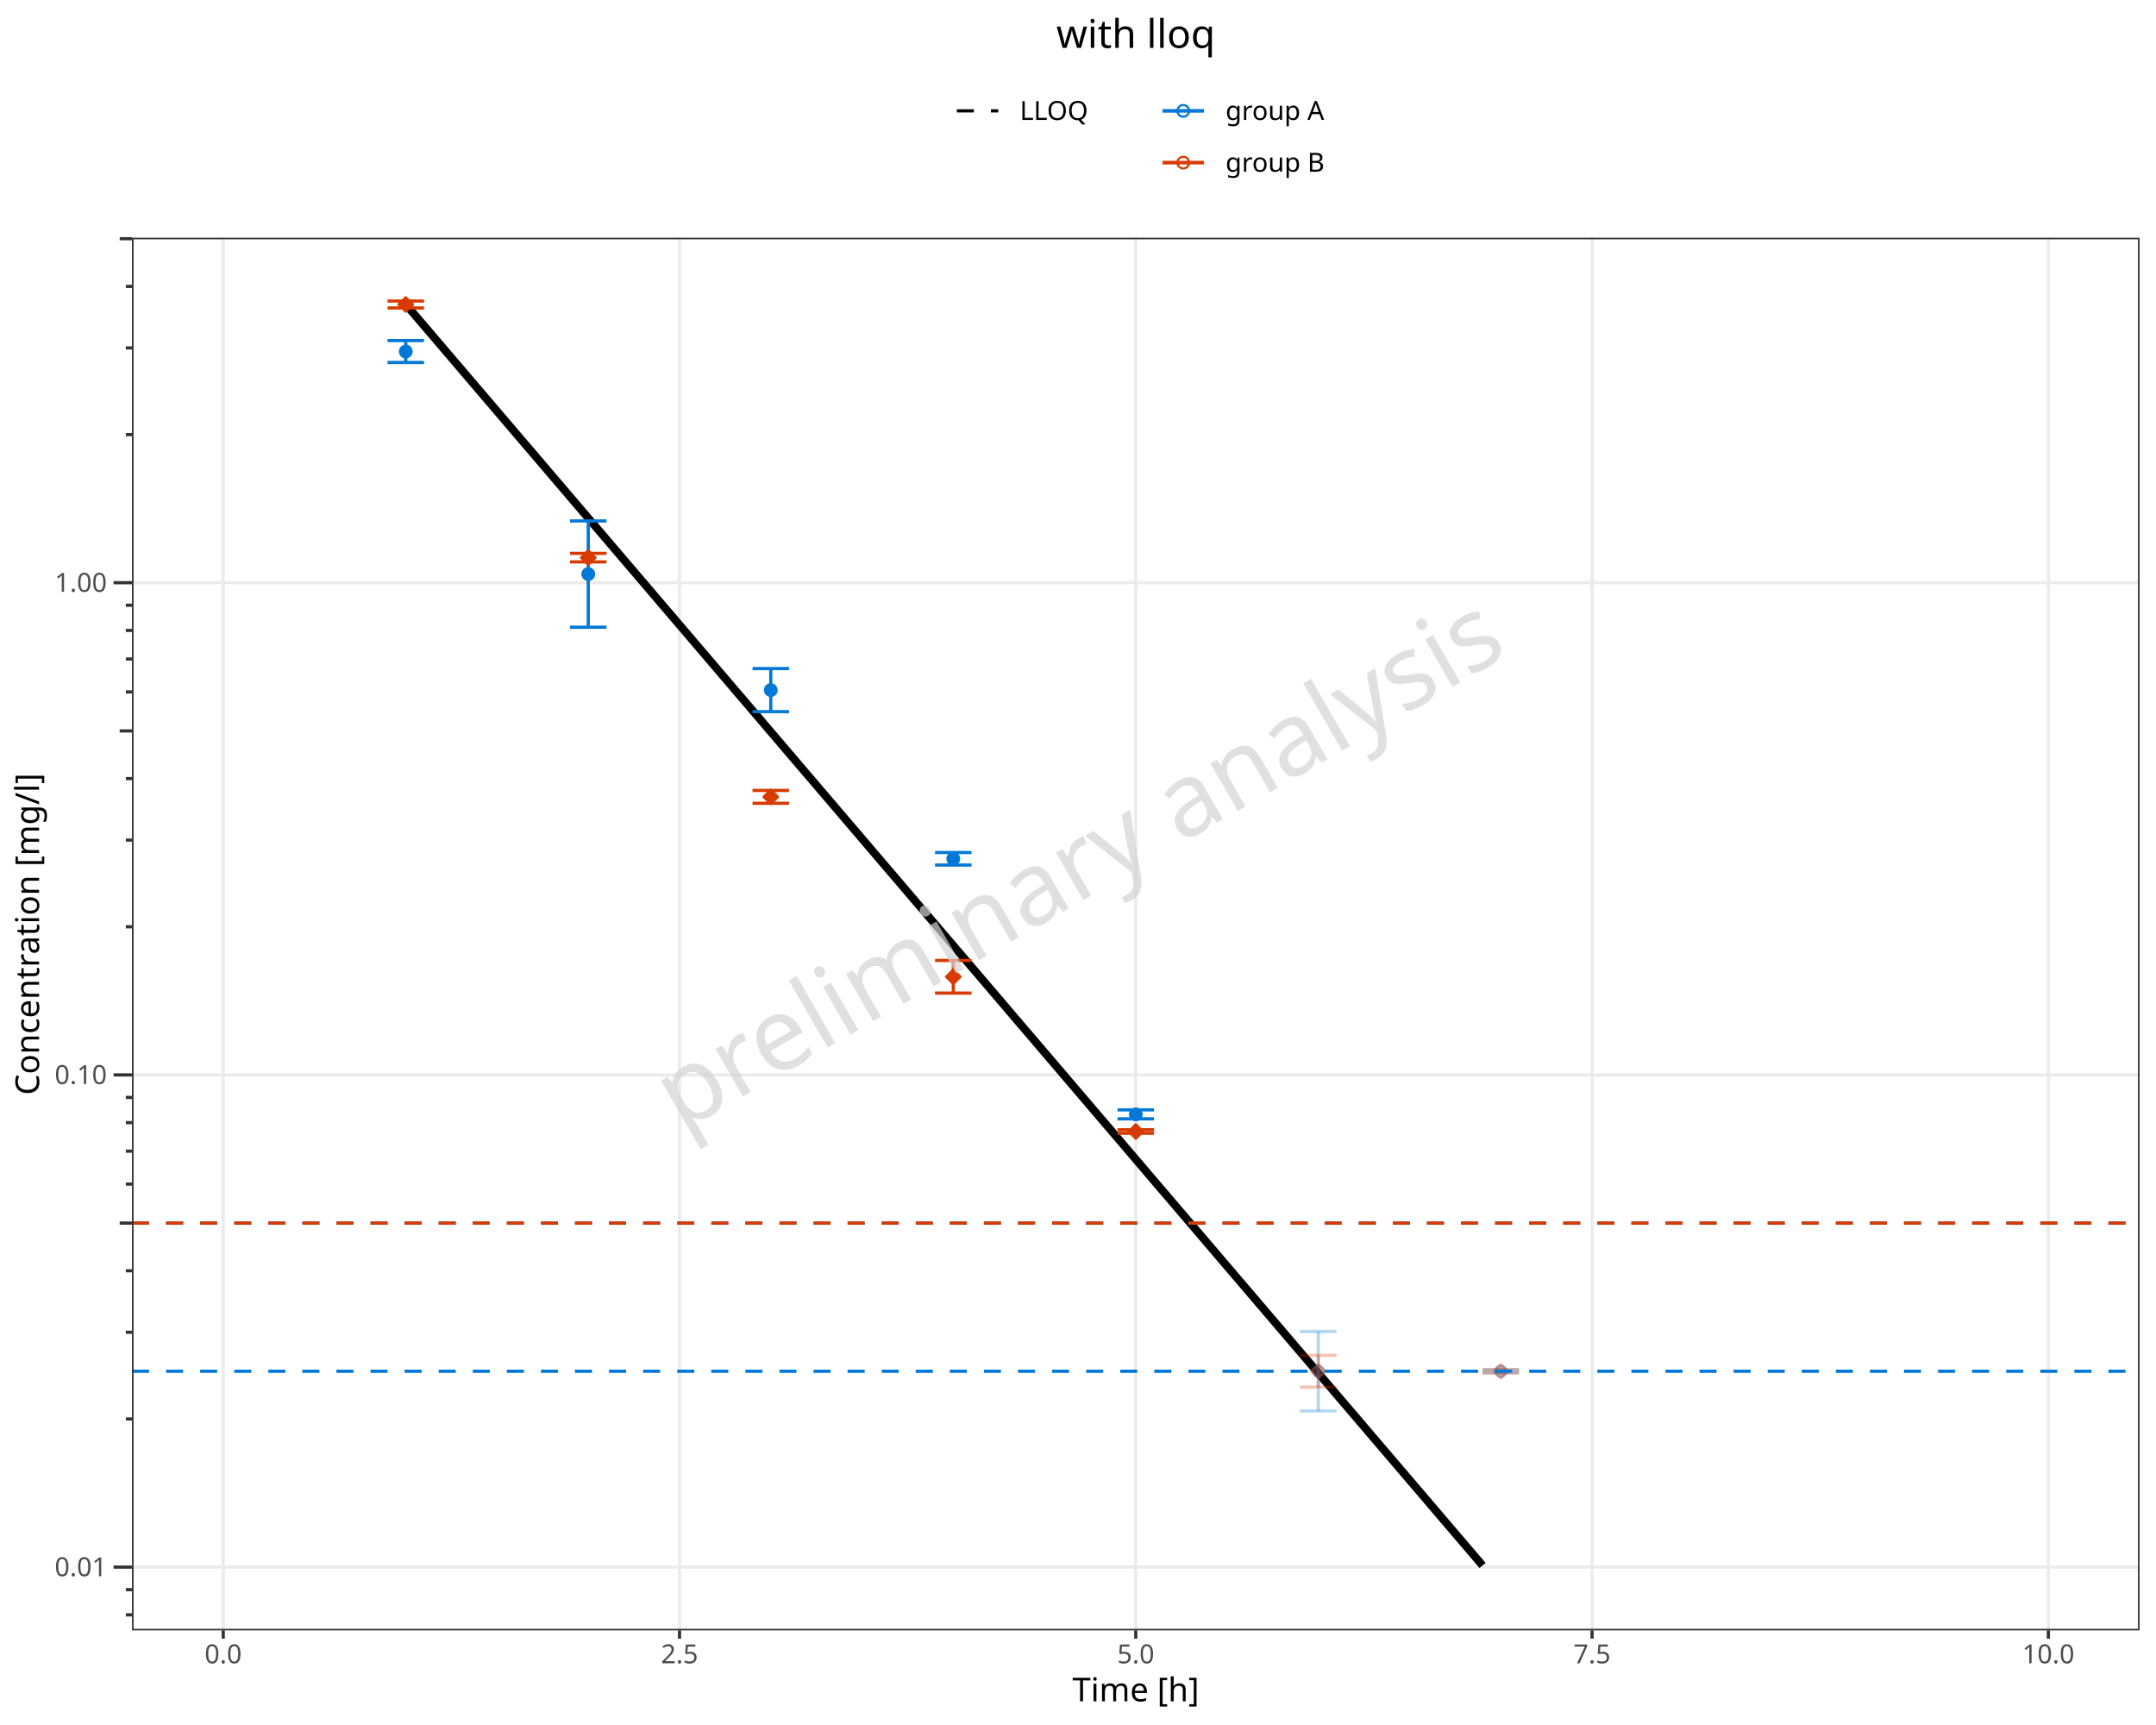
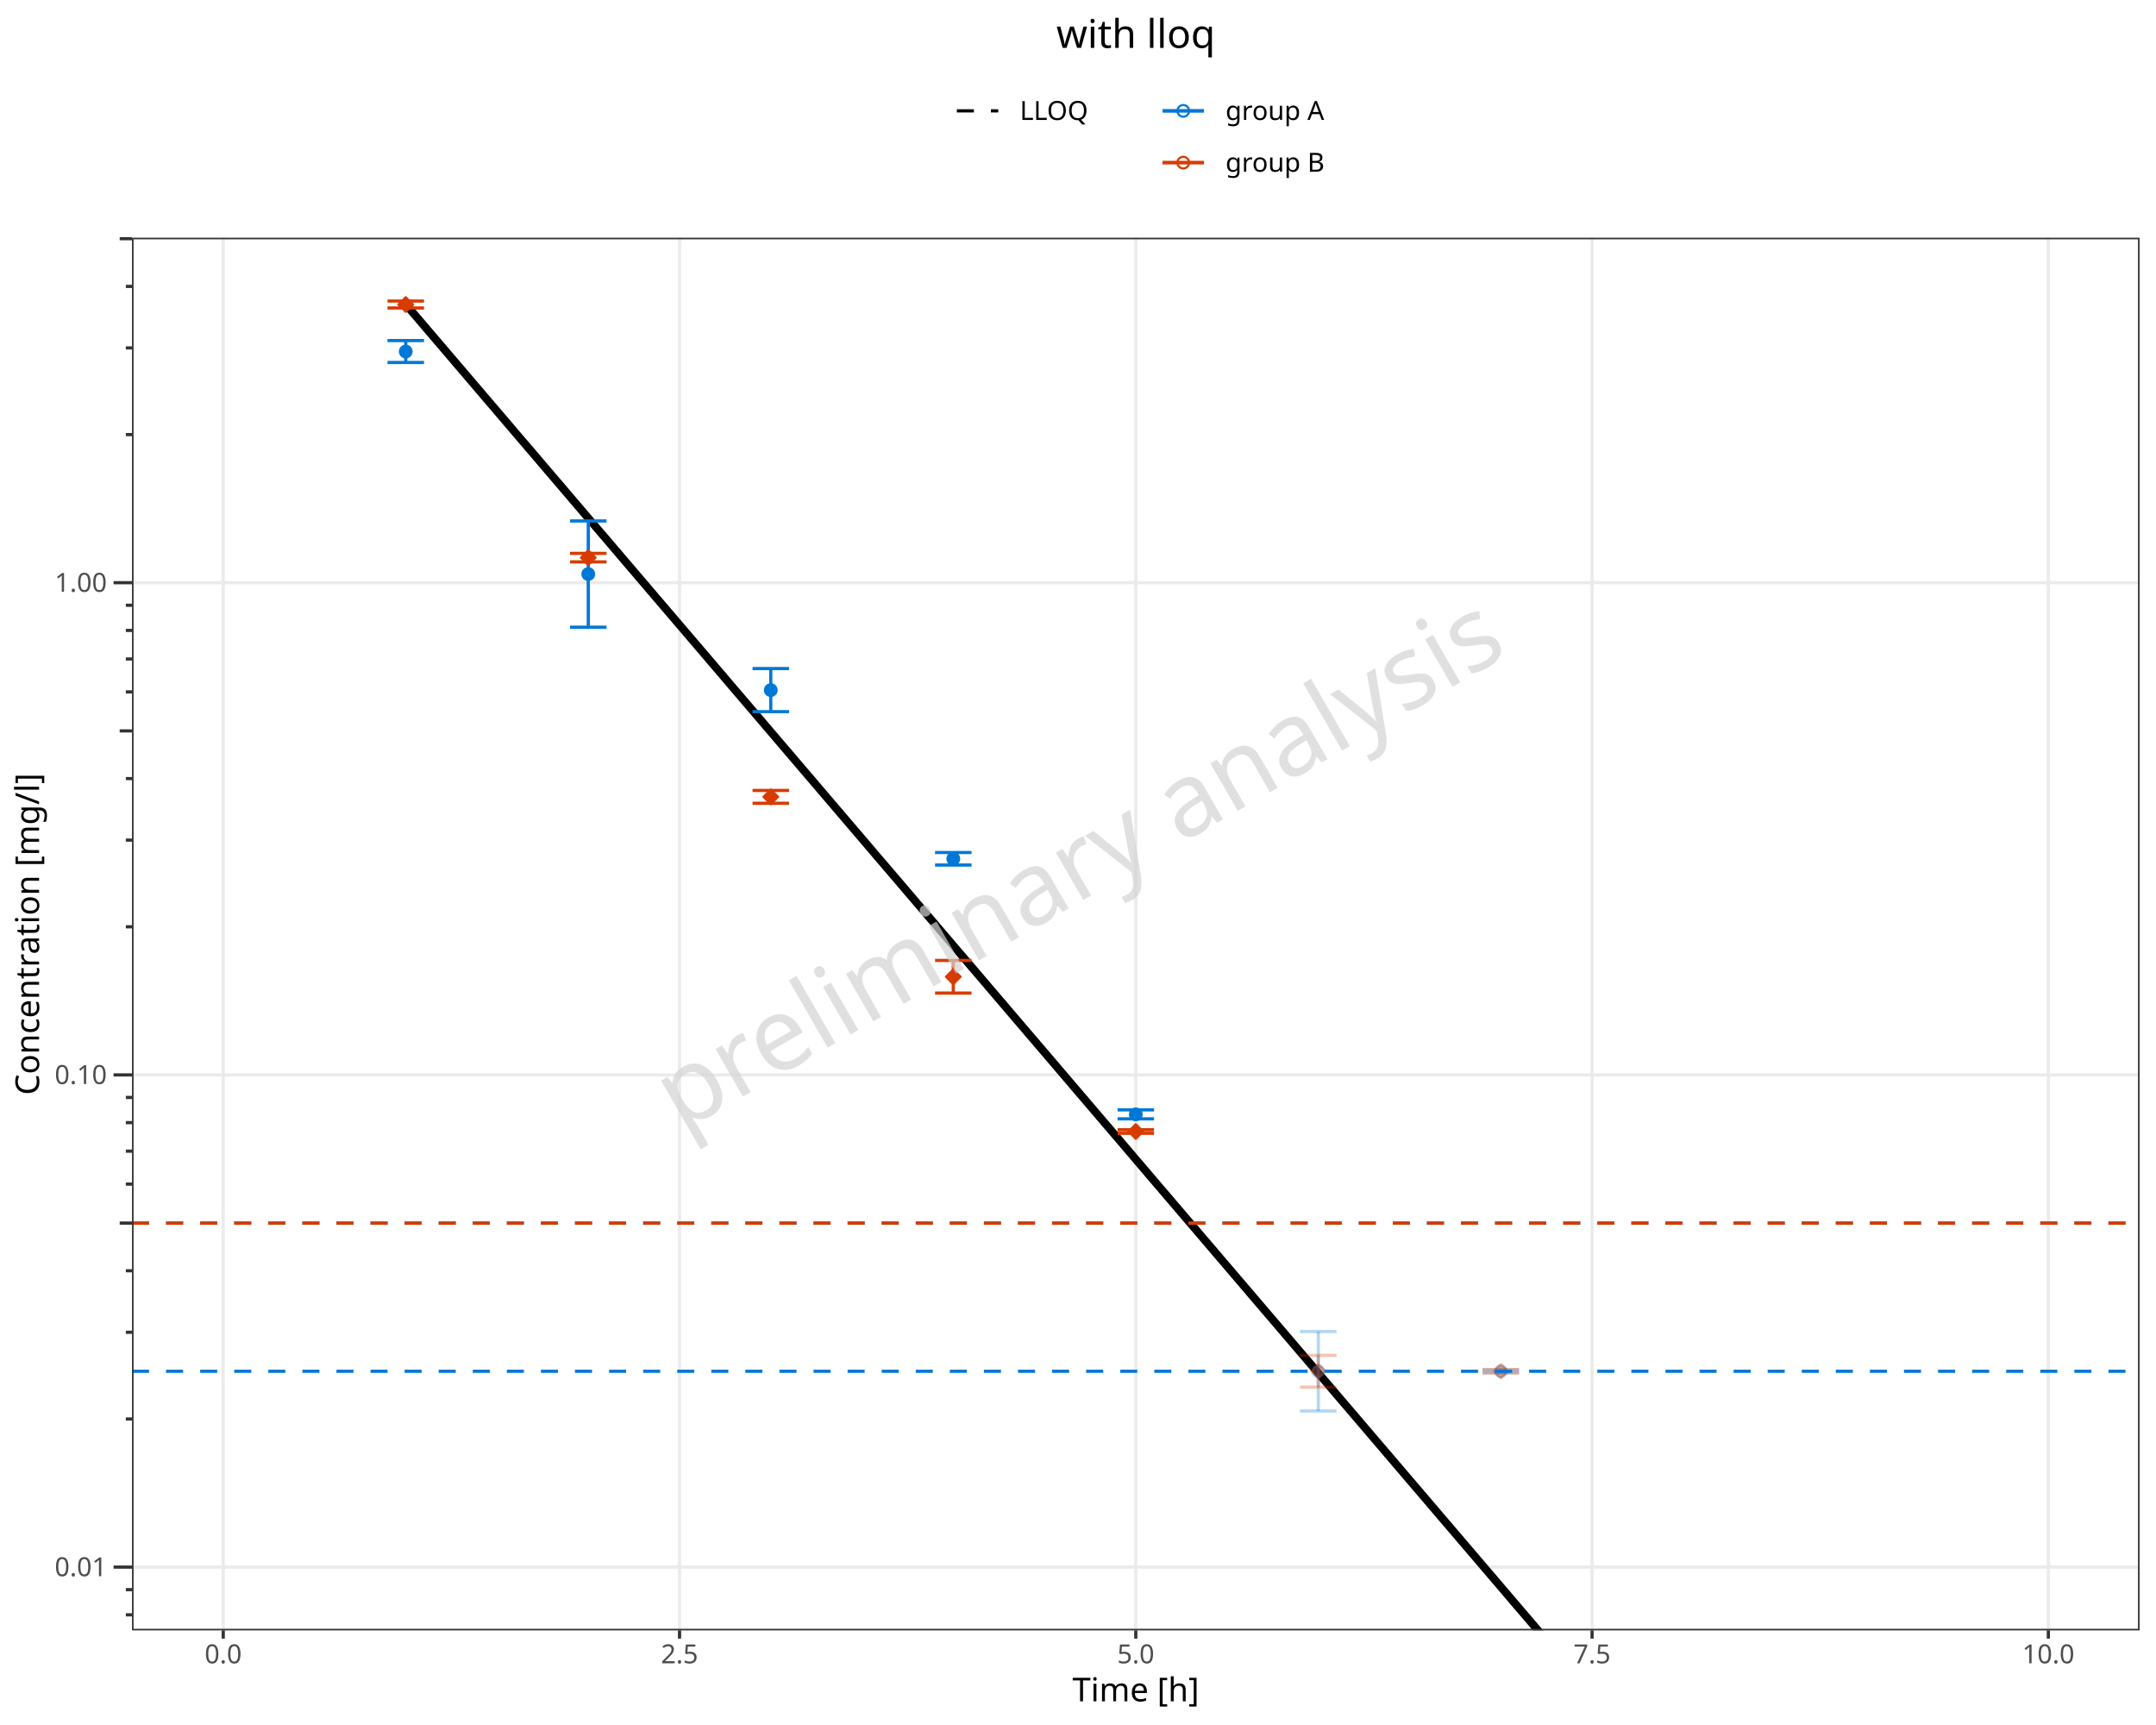
<svg xmlns="http://www.w3.org/2000/svg" class="svglite" data-engine-version="2.0" width="720.00pt" height="576.00pt" viewBox="0 0 720.00 576.00">
  <defs>
    <style type="text/css">
    .svglite line, .svglite polyline, .svglite polygon, .svglite path, .svglite rect, .svglite circle {
      fill: none;
      stroke: #000000;
      stroke-linecap: round;
      stroke-linejoin: round;
      stroke-miterlimit: 10.00;
    }
  </style>
  </defs>
  <rect width="100%" height="100%" style="stroke: none; fill: #FFFFFF;" />
  <defs>
    <clipPath id="cpMC4wMHw3MjAuMDB8MC4wMHw1NzYuMDA=">
      <rect x="0.00" y="0.00" width="720.00" height="576.00" />
    </clipPath>
  </defs>
  <g clip-path="url(#cpMC4wMHw3MjAuMDB8MC4wMHw1NzYuMDA=)">
    <rect x="0" y="0.00" width="720.00" height="576.00" style="stroke-width: 1.07; stroke: #FFFFFF; fill: #FFFFFF;" />
  </g>
  <defs>
    <clipPath id="cpNDQuMDh8NzE0LjUyfDc5LjM4fDU0NC40Mg==">
      <rect x="44.08" y="79.38" width="670.44" height="465.04" />
    </clipPath>
  </defs>
  <g clip-path="url(#cpNDQuMDh8NzE0LjUyfDc5LjM4fDU0NC40Mg==)">
    <rect x="44.08" y="79.38" width="670.44" height="465.04" style="stroke-width: 1.07; stroke: none; fill: #FFFFFF;" />
    <polyline points="44.08,523.28 714.52,523.28 " style="stroke-width: 1.07; stroke: #EBEBEB; stroke-linecap: butt;" />
    <polyline points="44.08,358.93 714.52,358.93 " style="stroke-width: 1.07; stroke: #EBEBEB; stroke-linecap: butt;" />
    <polyline points="44.08,194.58 714.52,194.58 " style="stroke-width: 1.07; stroke: #EBEBEB; stroke-linecap: butt;" />
    <polyline points="74.55,544.42 74.55,79.38 " style="stroke-width: 1.07; stroke: #EBEBEB; stroke-linecap: butt;" />
    <polyline points="226.93,544.42 226.93,79.38 " style="stroke-width: 1.07; stroke: #EBEBEB; stroke-linecap: butt;" />
    <polyline points="379.30,544.42 379.30,79.38 " style="stroke-width: 1.07; stroke: #EBEBEB; stroke-linecap: butt;" />
    <polyline points="531.67,544.42 531.67,79.38 " style="stroke-width: 1.07; stroke: #EBEBEB; stroke-linecap: butt;" />
    <polyline points="684.05,544.42 684.05,79.38 " style="stroke-width: 1.07; stroke: #EBEBEB; stroke-linecap: butt;" />
-     <polyline points="135.50,101.61 141.60,108.75 147.69,115.88 153.79,123.02 159.88,130.16 165.98,137.30 172.07,144.44 178.17,151.57 184.26,158.71 190.36,165.85 196.45,172.99 202.55,180.12 208.64,187.26 214.74,194.40 220.83,201.54 226.93,208.67 233.02,215.81 239.12,222.95 245.21,230.09 251.31,237.22 257.40,244.36 263.50,251.50 269.59,258.64 275.69,265.77 281.78,272.91 287.88,280.05 293.97,287.19 300.07,294.32 306.16,301.46 312.26,308.60 318.35,315.74 324.45,322.87 330.54,330.01 336.64,337.15 342.73,344.29 348.83,351.42 354.92,358.56 361.02,365.70 367.11,372.84 373.21,379.97 379.30,387.11 385.39,394.25 391.49,401.39 397.58,408.52 403.68,415.66 409.77,422.80 415.87,429.94 421.96,437.07 428.06,444.21 434.15,451.35 440.25,458.49 446.34,465.63 452.44,472.76 458.53,479.90 464.63,487.04 470.72,494.18 476.82,501.31 482.91,508.45 489.01,515.59 495.10,522.73 " style="stroke-width: 2.67; stroke-linecap: butt;" />
+     <polyline points="135.50,101.61 141.60,108.75 147.69,115.88 153.79,123.02 159.88,130.16 165.98,137.30 172.07,144.44 178.17,151.57 184.26,158.71 190.36,165.85 196.45,172.99 202.55,180.12 208.64,187.26 214.74,194.40 220.83,201.54 226.93,208.67 233.02,215.81 239.12,222.95 245.21,230.09 251.31,237.22 257.40,244.36 263.50,251.50 269.59,258.64 275.69,265.77 281.78,272.91 287.88,280.05 293.97,287.19 300.07,294.32 306.16,301.46 312.26,308.60 318.35,315.74 324.45,322.87 330.54,330.01 336.64,337.15 342.73,344.29 348.83,351.42 354.92,358.56 361.02,365.70 367.11,372.84 373.21,379.97 379.30,387.11 385.39,394.25 391.49,401.39 397.58,408.52 403.68,415.66 409.77,422.80 415.87,429.94 421.96,437.07 428.06,444.21 434.15,451.35 440.25,458.49 446.34,465.63 452.44,472.76 458.53,479.90 464.63,487.04 470.72,494.18 476.82,501.31 482.91,508.45 489.01,515.59 495.10,522.73 501.20,529.86 507.29,537.00 513.39,544.14 519.48,551.28 525.58,558.41 531.67,565.55 537.77,572.69 543.86,579.83 549.96,586.96 556.05,594.10 562.15,601.24 568.24,608.38 574.34,615.51 580.43,622.65 586.53,629.79 592.62,636.93 598.72,644.06 604.81,651.20 610.91,658.34 617.00,665.48 623.10,672.61 629.19,679.75 635.29,686.89 641.38,694.03 647.48,701.16 653.57,708.30 659.67,715.44 665.76,722.58 671.86,729.71 677.95,736.85 684.05,743.99 " style="stroke-width: 2.67; stroke-linecap: butt;" />
    <polyline points="129.41,113.72 141.60,113.72 " style="stroke-width: 1.07; stroke: #0078D7; stroke-linecap: butt;" />
    <polyline points="135.50,113.72 135.50,121.03 " style="stroke-width: 1.07; stroke: #0078D7; stroke-linecap: butt;" />
    <polyline points="129.41,121.03 141.60,121.03 " style="stroke-width: 1.07; stroke: #0078D7; stroke-linecap: butt;" />
    <polyline points="190.36,173.95 202.55,173.95 " style="stroke-width: 1.07; stroke: #0078D7; stroke-linecap: butt;" />
    <polyline points="196.45,173.95 196.45,209.43 " style="stroke-width: 1.07; stroke: #0078D7; stroke-linecap: butt;" />
    <polyline points="190.36,209.43 202.55,209.43 " style="stroke-width: 1.07; stroke: #0078D7; stroke-linecap: butt;" />
    <polyline points="251.31,223.24 263.50,223.24 " style="stroke-width: 1.07; stroke: #0078D7; stroke-linecap: butt;" />
    <polyline points="257.40,223.24 257.40,237.63 " style="stroke-width: 1.07; stroke: #0078D7; stroke-linecap: butt;" />
    <polyline points="251.31,237.63 263.50,237.63 " style="stroke-width: 1.07; stroke: #0078D7; stroke-linecap: butt;" />
    <polyline points="312.26,284.67 324.45,284.67 " style="stroke-width: 1.07; stroke: #0078D7; stroke-linecap: butt;" />
    <polyline points="318.35,284.67 318.35,288.85 " style="stroke-width: 1.07; stroke: #0078D7; stroke-linecap: butt;" />
    <polyline points="312.26,288.85 324.45,288.85 " style="stroke-width: 1.07; stroke: #0078D7; stroke-linecap: butt;" />
    <polyline points="373.21,370.61 385.39,370.61 " style="stroke-width: 1.07; stroke: #0078D7; stroke-linecap: butt;" />
    <polyline points="379.30,370.61 379.30,373.59 " style="stroke-width: 1.07; stroke: #0078D7; stroke-linecap: butt;" />
    <polyline points="373.21,373.59 385.39,373.59 " style="stroke-width: 1.07; stroke: #0078D7; stroke-linecap: butt;" />
    <polyline points="434.15,444.62 446.34,444.62 " style="stroke-width: 1.07; stroke: #0078D7; stroke-opacity: 0.30; stroke-linecap: butt;" />
    <polyline points="440.25,444.62 440.25,471.14 " style="stroke-width: 1.07; stroke: #0078D7; stroke-opacity: 0.30; stroke-linecap: butt;" />
    <polyline points="434.15,471.14 446.34,471.14 " style="stroke-width: 1.07; stroke: #0078D7; stroke-opacity: 0.30; stroke-linecap: butt;" />
    <polyline points="495.10,457.41 507.29,457.41 " style="stroke-width: 1.07; stroke: #0078D7; stroke-opacity: 0.30; stroke-linecap: butt;" />
    <polyline points="501.20,457.41 501.20,458.35 " style="stroke-width: 1.07; stroke: #0078D7; stroke-opacity: 0.30; stroke-linecap: butt;" />
    <polyline points="495.10,458.35 507.29,458.35 " style="stroke-width: 1.07; stroke: #0078D7; stroke-opacity: 0.30; stroke-linecap: butt;" />
    <polyline points="129.41,100.52 141.60,100.52 " style="stroke-width: 1.07; stroke: #D83B01; stroke-linecap: butt;" />
    <polyline points="135.50,100.52 135.50,102.84 " style="stroke-width: 1.07; stroke: #D83B01; stroke-linecap: butt;" />
    <polyline points="129.41,102.84 141.60,102.84 " style="stroke-width: 1.07; stroke: #D83B01; stroke-linecap: butt;" />
    <polyline points="190.36,184.77 202.55,184.77 " style="stroke-width: 1.07; stroke: #D83B01; stroke-linecap: butt;" />
    <polyline points="196.45,184.77 196.45,187.63 " style="stroke-width: 1.07; stroke: #D83B01; stroke-linecap: butt;" />
    <polyline points="190.36,187.63 202.55,187.63 " style="stroke-width: 1.07; stroke: #D83B01; stroke-linecap: butt;" />
    <polyline points="251.31,263.94 263.50,263.94 " style="stroke-width: 1.07; stroke: #D83B01; stroke-linecap: butt;" />
    <polyline points="257.40,263.94 257.40,268.23 " style="stroke-width: 1.07; stroke: #D83B01; stroke-linecap: butt;" />
    <polyline points="251.31,268.23 263.50,268.23 " style="stroke-width: 1.07; stroke: #D83B01; stroke-linecap: butt;" />
    <polyline points="312.26,320.70 324.45,320.70 " style="stroke-width: 1.07; stroke: #D83B01; stroke-linecap: butt;" />
    <polyline points="318.35,320.70 318.35,331.61 " style="stroke-width: 1.07; stroke: #D83B01; stroke-linecap: butt;" />
    <polyline points="312.26,331.61 324.45,331.61 " style="stroke-width: 1.07; stroke: #D83B01; stroke-linecap: butt;" />
    <polyline points="373.21,377.24 385.39,377.24 " style="stroke-width: 1.07; stroke: #D83B01; stroke-linecap: butt;" />
    <polyline points="379.30,377.24 379.30,378.41 " style="stroke-width: 1.07; stroke: #D83B01; stroke-linecap: butt;" />
    <polyline points="373.21,378.41 385.39,378.41 " style="stroke-width: 1.07; stroke: #D83B01; stroke-linecap: butt;" />
    <polyline points="434.15,452.57 446.34,452.57 " style="stroke-width: 1.07; stroke: #D83B01; stroke-opacity: 0.30; stroke-linecap: butt;" />
    <polyline points="440.25,452.57 440.25,463.18 " style="stroke-width: 1.07; stroke: #D83B01; stroke-opacity: 0.30; stroke-linecap: butt;" />
    <polyline points="434.15,463.18 446.34,463.18 " style="stroke-width: 1.07; stroke: #D83B01; stroke-opacity: 0.30; stroke-linecap: butt;" />
    <polyline points="495.10,457.28 507.29,457.28 " style="stroke-width: 1.07; stroke: #D83B01; stroke-opacity: 0.30; stroke-linecap: butt;" />
    <polyline points="501.20,457.28 501.20,458.48 " style="stroke-width: 1.07; stroke: #D83B01; stroke-opacity: 0.30; stroke-linecap: butt;" />
    <polyline points="495.10,458.48 507.29,458.48 " style="stroke-width: 1.07; stroke: #D83B01; stroke-opacity: 0.30; stroke-linecap: butt;" />
    <circle cx="135.50" cy="117.38" r="1.95" style="stroke-width: 0.71; stroke: #0078D7; fill: #0078D7;" />
    <circle cx="196.45" cy="191.69" r="1.95" style="stroke-width: 0.71; stroke: #0078D7; fill: #0078D7;" />
    <circle cx="257.40" cy="230.44" r="1.95" style="stroke-width: 0.71; stroke: #0078D7; fill: #0078D7;" />
    <circle cx="318.35" cy="286.76" r="1.95" style="stroke-width: 0.71; stroke: #0078D7; fill: #0078D7;" />
    <circle cx="379.30" cy="372.10" r="1.95" style="stroke-width: 0.71; stroke: #0078D7; fill: #0078D7;" />
    <circle cx="440.25" cy="457.88" r="1.95" style="stroke-width: 0.71; stroke: #0078D7; stroke-opacity: 0.30; fill: #0078D7; fill-opacity: 0.30;" />
    <circle cx="501.20" cy="457.88" r="1.95" style="stroke-width: 0.71; stroke: #0078D7; stroke-opacity: 0.30; fill: #0078D7; fill-opacity: 0.30;" />
    <polygon points="135.50,104.13 137.95,101.68 135.50,99.23 133.05,101.68 " style="stroke-width: 0.71; stroke: #D83B01; fill: #D83B01;" />
    <polygon points="196.45,188.65 198.90,186.20 196.45,183.75 194.00,186.20 " style="stroke-width: 0.71; stroke: #D83B01; fill: #D83B01;" />
    <polygon points="257.40,268.53 259.85,266.08 257.40,263.64 254.95,266.08 " style="stroke-width: 0.71; stroke: #D83B01; fill: #D83B01;" />
    <polygon points="318.35,328.61 320.80,326.16 318.35,323.71 315.90,326.16 " style="stroke-width: 0.71; stroke: #D83B01; fill: #D83B01;" />
    <polygon points="379.30,380.27 381.75,377.82 379.30,375.37 376.85,377.82 " style="stroke-width: 0.71; stroke: #D83B01; fill: #D83B01;" />
    <polygon points="440.25,460.33 442.70,457.88 440.25,455.43 437.80,457.88 " style="stroke-width: 0.71; stroke: #D83B01; stroke-opacity: 0.30; fill: #D83B01; fill-opacity: 0.30;" />
    <polygon points="501.20,460.33 503.65,457.88 501.20,455.43 498.75,457.88 " style="stroke-width: 0.71; stroke: #D83B01; stroke-opacity: 0.30; fill: #D83B01; fill-opacity: 0.30;" />
    <line x1="44.08" y1="408.40" x2="714.52" y2="408.40" style="stroke-width: 1.07; stroke: #0078D7; stroke-dasharray: 5.69,5.69; stroke-linecap: butt;" />
    <line x1="44.08" y1="457.88" x2="714.52" y2="457.88" style="stroke-width: 1.07; stroke: #0078D7; stroke-dasharray: 5.69,5.69; stroke-linecap: butt;" />
    <line x1="44.08" y1="408.40" x2="714.52" y2="408.40" style="stroke-width: 1.07; stroke: #D83B01; stroke-dasharray: 5.69,5.69; stroke-linecap: butt;" />
    <rect x="44.08" y="79.38" width="670.44" height="465.04" style="stroke-width: 1.07; stroke: #333333;" />
  </g>
  <g clip-path="url(#cpMC4wMHw3MjAuMDB8MC4wMHw1NzYuMDA=)">
    <text x="35.72" y="526.31" text-anchor="end" style="font-size: 8.80px; fill: #4D4D4D; font-family: sans;" textLength="17.13px" lengthAdjust="spacingAndGlyphs">0.01</text>
    <text x="35.72" y="361.96" text-anchor="end" style="font-size: 8.80px; fill: #4D4D4D; font-family: sans;" textLength="17.13px" lengthAdjust="spacingAndGlyphs">0.10</text>
    <text x="35.72" y="197.61" text-anchor="end" style="font-size: 8.80px; fill: #4D4D4D; font-family: sans;" textLength="17.13px" lengthAdjust="spacingAndGlyphs">1.00</text>
    <polyline points="37.92,523.28 44.08,523.28 " style="stroke-width: 1.07; stroke: #333333; stroke-linecap: butt;" />
    <polyline points="37.92,358.93 44.08,358.93 " style="stroke-width: 1.07; stroke: #333333; stroke-linecap: butt;" />
    <polyline points="37.92,194.58 44.08,194.58 " style="stroke-width: 1.07; stroke: #333333; stroke-linecap: butt;" />
    <polyline points="39.97,408.40 44.08,408.40 " style="stroke-width: 1.07; stroke: #333333; stroke-linecap: butt;" />
    <polyline points="39.97,244.06 44.08,244.06 " style="stroke-width: 1.07; stroke: #333333; stroke-linecap: butt;" />
    <polyline points="39.97,79.71 44.08,79.71 " style="stroke-width: 1.07; stroke: #333333; stroke-linecap: butt;" />
    <polyline points="42.02,539.21 44.08,539.21 " style="stroke-width: 1.07; stroke: #333333; stroke-linecap: butt;" />
    <polyline points="42.02,530.80 44.08,530.80 " style="stroke-width: 1.07; stroke: #333333; stroke-linecap: butt;" />
    <polyline points="42.02,473.81 44.08,473.81 " style="stroke-width: 1.07; stroke: #333333; stroke-linecap: butt;" />
    <polyline points="42.02,444.87 44.08,444.87 " style="stroke-width: 1.07; stroke: #333333; stroke-linecap: butt;" />
    <polyline points="42.02,424.33 44.08,424.33 " style="stroke-width: 1.07; stroke: #333333; stroke-linecap: butt;" />
    <polyline points="42.02,395.39 44.08,395.39 " style="stroke-width: 1.07; stroke: #333333; stroke-linecap: butt;" />
    <polyline points="42.02,384.39 44.08,384.39 " style="stroke-width: 1.07; stroke: #333333; stroke-linecap: butt;" />
    <polyline points="42.02,374.86 44.08,374.86 " style="stroke-width: 1.07; stroke: #333333; stroke-linecap: butt;" />
    <polyline points="42.02,366.45 44.08,366.45 " style="stroke-width: 1.07; stroke: #333333; stroke-linecap: butt;" />
    <polyline points="42.02,309.46 44.08,309.46 " style="stroke-width: 1.07; stroke: #333333; stroke-linecap: butt;" />
    <polyline points="42.02,280.52 44.08,280.52 " style="stroke-width: 1.07; stroke: #333333; stroke-linecap: butt;" />
    <polyline points="42.02,259.98 44.08,259.98 " style="stroke-width: 1.07; stroke: #333333; stroke-linecap: butt;" />
    <polyline points="42.02,231.04 44.08,231.04 " style="stroke-width: 1.07; stroke: #333333; stroke-linecap: butt;" />
    <polyline points="42.02,220.04 44.08,220.04 " style="stroke-width: 1.07; stroke: #333333; stroke-linecap: butt;" />
    <polyline points="42.02,210.51 44.08,210.51 " style="stroke-width: 1.07; stroke: #333333; stroke-linecap: butt;" />
    <polyline points="42.02,202.10 44.08,202.10 " style="stroke-width: 1.07; stroke: #333333; stroke-linecap: butt;" />
    <polyline points="42.02,145.11 44.08,145.11 " style="stroke-width: 1.07; stroke: #333333; stroke-linecap: butt;" />
    <polyline points="42.02,116.17 44.08,116.17 " style="stroke-width: 1.07; stroke: #333333; stroke-linecap: butt;" />
    <polyline points="42.02,95.63 44.08,95.63 " style="stroke-width: 1.07; stroke: #333333; stroke-linecap: butt;" />
    <polyline points="74.55,547.16 74.55,544.42 " style="stroke-width: 1.07; stroke: #333333; stroke-linecap: butt;" />
    <polyline points="226.93,547.16 226.93,544.42 " style="stroke-width: 1.07; stroke: #333333; stroke-linecap: butt;" />
    <polyline points="379.30,547.16 379.30,544.42 " style="stroke-width: 1.07; stroke: #333333; stroke-linecap: butt;" />
    <polyline points="531.67,547.16 531.67,544.42 " style="stroke-width: 1.07; stroke: #333333; stroke-linecap: butt;" />
    <polyline points="684.05,547.16 684.05,544.42 " style="stroke-width: 1.07; stroke: #333333; stroke-linecap: butt;" />
    <text x="74.55" y="555.40" text-anchor="middle" style="font-size: 8.80px; fill: #4D4D4D; font-family: sans;" textLength="12.23px" lengthAdjust="spacingAndGlyphs">0.0</text>
    <text x="226.93" y="555.40" text-anchor="middle" style="font-size: 8.80px; fill: #4D4D4D; font-family: sans;" textLength="12.23px" lengthAdjust="spacingAndGlyphs">2.5</text>
    <text x="379.30" y="555.40" text-anchor="middle" style="font-size: 8.80px; fill: #4D4D4D; font-family: sans;" textLength="12.23px" lengthAdjust="spacingAndGlyphs">5.0</text>
    <text x="531.67" y="555.40" text-anchor="middle" style="font-size: 8.80px; fill: #4D4D4D; font-family: sans;" textLength="12.23px" lengthAdjust="spacingAndGlyphs">7.5</text>
    <text x="684.05" y="555.40" text-anchor="middle" style="font-size: 8.80px; fill: #4D4D4D; font-family: sans;" textLength="17.13px" lengthAdjust="spacingAndGlyphs">10.0</text>
    <text x="379.30" y="568.10" text-anchor="middle" style="font-size: 11.00px; font-family: sans;" textLength="39.73px" lengthAdjust="spacingAndGlyphs">Time [h]</text>
    <text transform="translate(13.05,311.90) rotate(-90)" text-anchor="middle" style="font-size: 11.00px; font-family: sans;" textLength="98.45px" lengthAdjust="spacingAndGlyphs">Concentration [mg/l]</text>
    <rect x="312.34" y="22.90" width="57.73" height="28.24" style="stroke-width: 1.07; stroke: none; fill: #FFFFFF;" />
    <rect x="317.82" y="28.38" width="17.28" height="17.28" style="stroke-width: 1.07; stroke: none; fill: #FFFFFF;" />
    <line x1="319.54" y1="37.02" x2="333.37" y2="37.02" style="stroke-width: 1.07; stroke-dasharray: 5.69,5.69; stroke-linecap: butt;" />
    <text x="340.58" y="40.05" style="font-size: 8.80px; font-family: sans;" textLength="23.49px" lengthAdjust="spacingAndGlyphs">LLOQ</text>
    <rect x="381.03" y="22.90" width="65.24" height="45.52" style="stroke-width: 1.07; stroke: none; fill: #FFFFFF;" />
    <rect x="386.51" y="28.38" width="17.28" height="17.28" style="stroke-width: 1.07; stroke: none; fill: #FFFFFF;" />
    <line x1="388.23" y1="37.02" x2="402.06" y2="37.02" style="stroke-width: 1.07; stroke: #0078D7; stroke-linecap: butt;" />
    <circle cx="395.15" cy="37.02" r="1.95" style="stroke-width: 0.71; stroke: #0078D7;" />
    <line x1="388.23" y1="37.02" x2="402.06" y2="37.02" style="stroke-width: 1.07; stroke: #0078D7; stroke-linecap: butt;" />
    <rect x="386.51" y="45.66" width="17.28" height="17.28" style="stroke-width: 1.07; stroke: none; fill: #FFFFFF;" />
    <line x1="388.23" y1="54.30" x2="402.06" y2="54.30" style="stroke-width: 1.07; stroke: #D83B01; stroke-linecap: butt;" />
    <circle cx="395.15" cy="54.30" r="1.95" style="stroke-width: 0.71; stroke: #D83B01;" />
    <line x1="388.23" y1="54.30" x2="402.06" y2="54.30" style="stroke-width: 1.07; stroke: #D83B01; stroke-linecap: butt;" />
    <text x="409.27" y="40.05" style="font-size: 8.80px; font-family: sans;" textLength="30.82px" lengthAdjust="spacingAndGlyphs">group A</text>
    <text x="409.27" y="57.33" style="font-size: 8.80px; font-family: sans;" textLength="30.82px" lengthAdjust="spacingAndGlyphs">group B</text>
    <text x="379.30" y="15.99" text-anchor="middle" style="font-size: 13.20px; font-family: sans;" textLength="47.69px" lengthAdjust="spacingAndGlyphs">with lloq</text>
    <text transform="translate(365.87,298.17) rotate(-30)" text-anchor="middle" style="font-size: 34.14px; fill: #D3D3D3; fill-opacity: 0.70; font-family: sans;" textLength="299.85px" lengthAdjust="spacingAndGlyphs">preliminary analysis</text>
  </g>
</svg>
